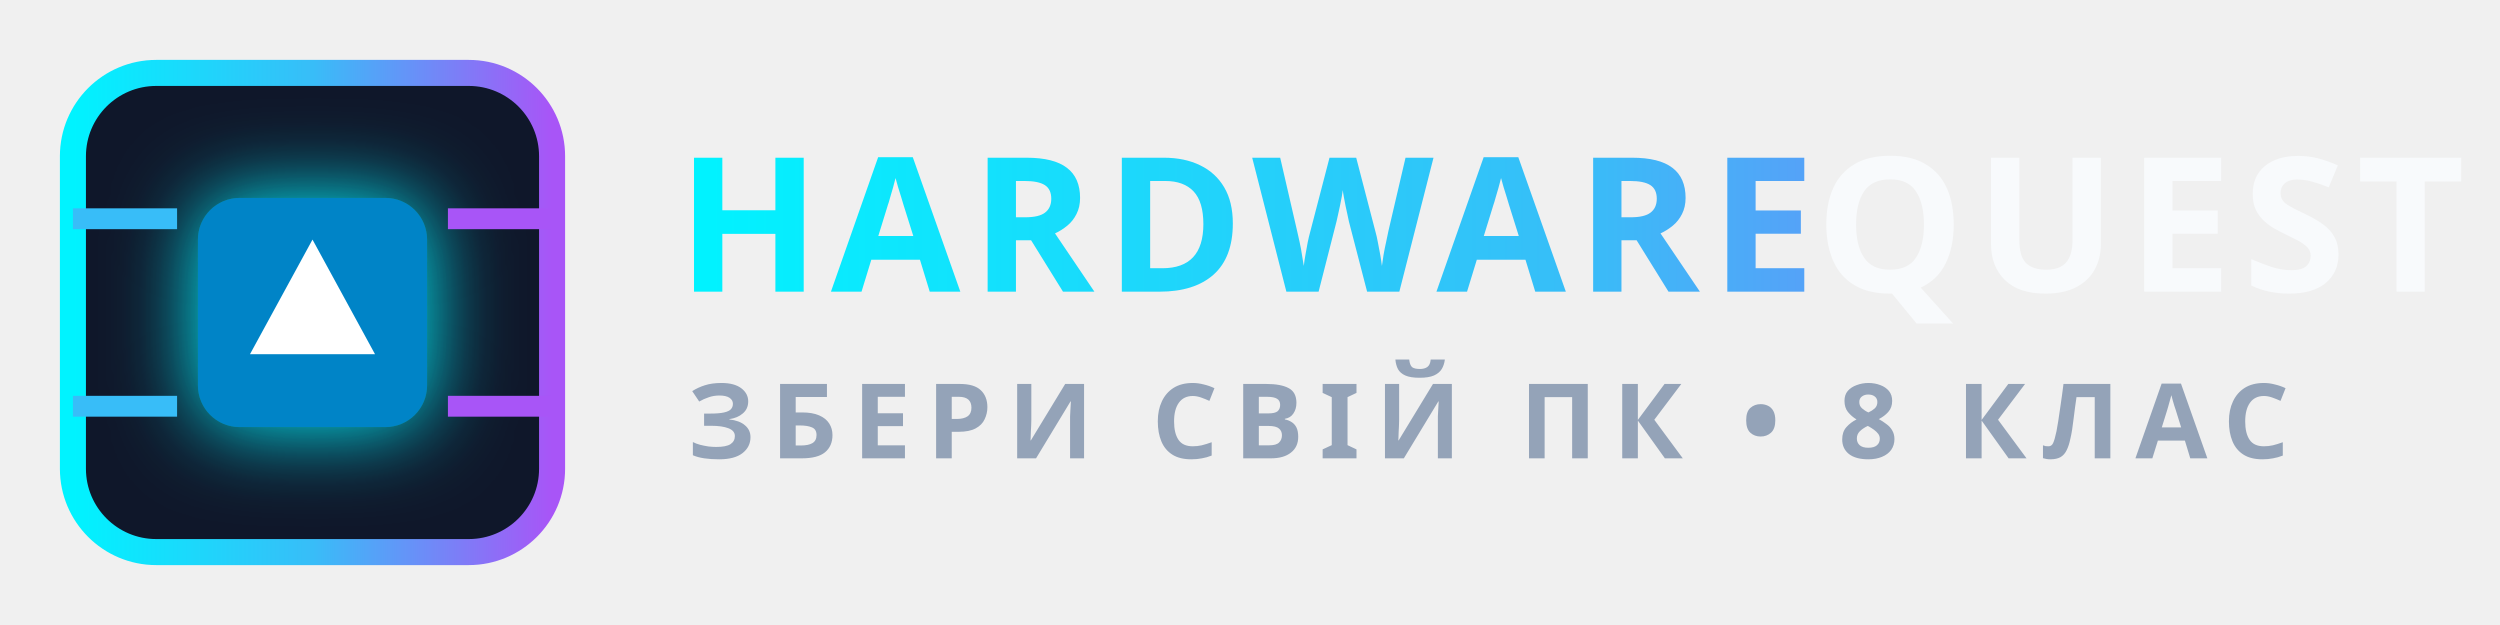
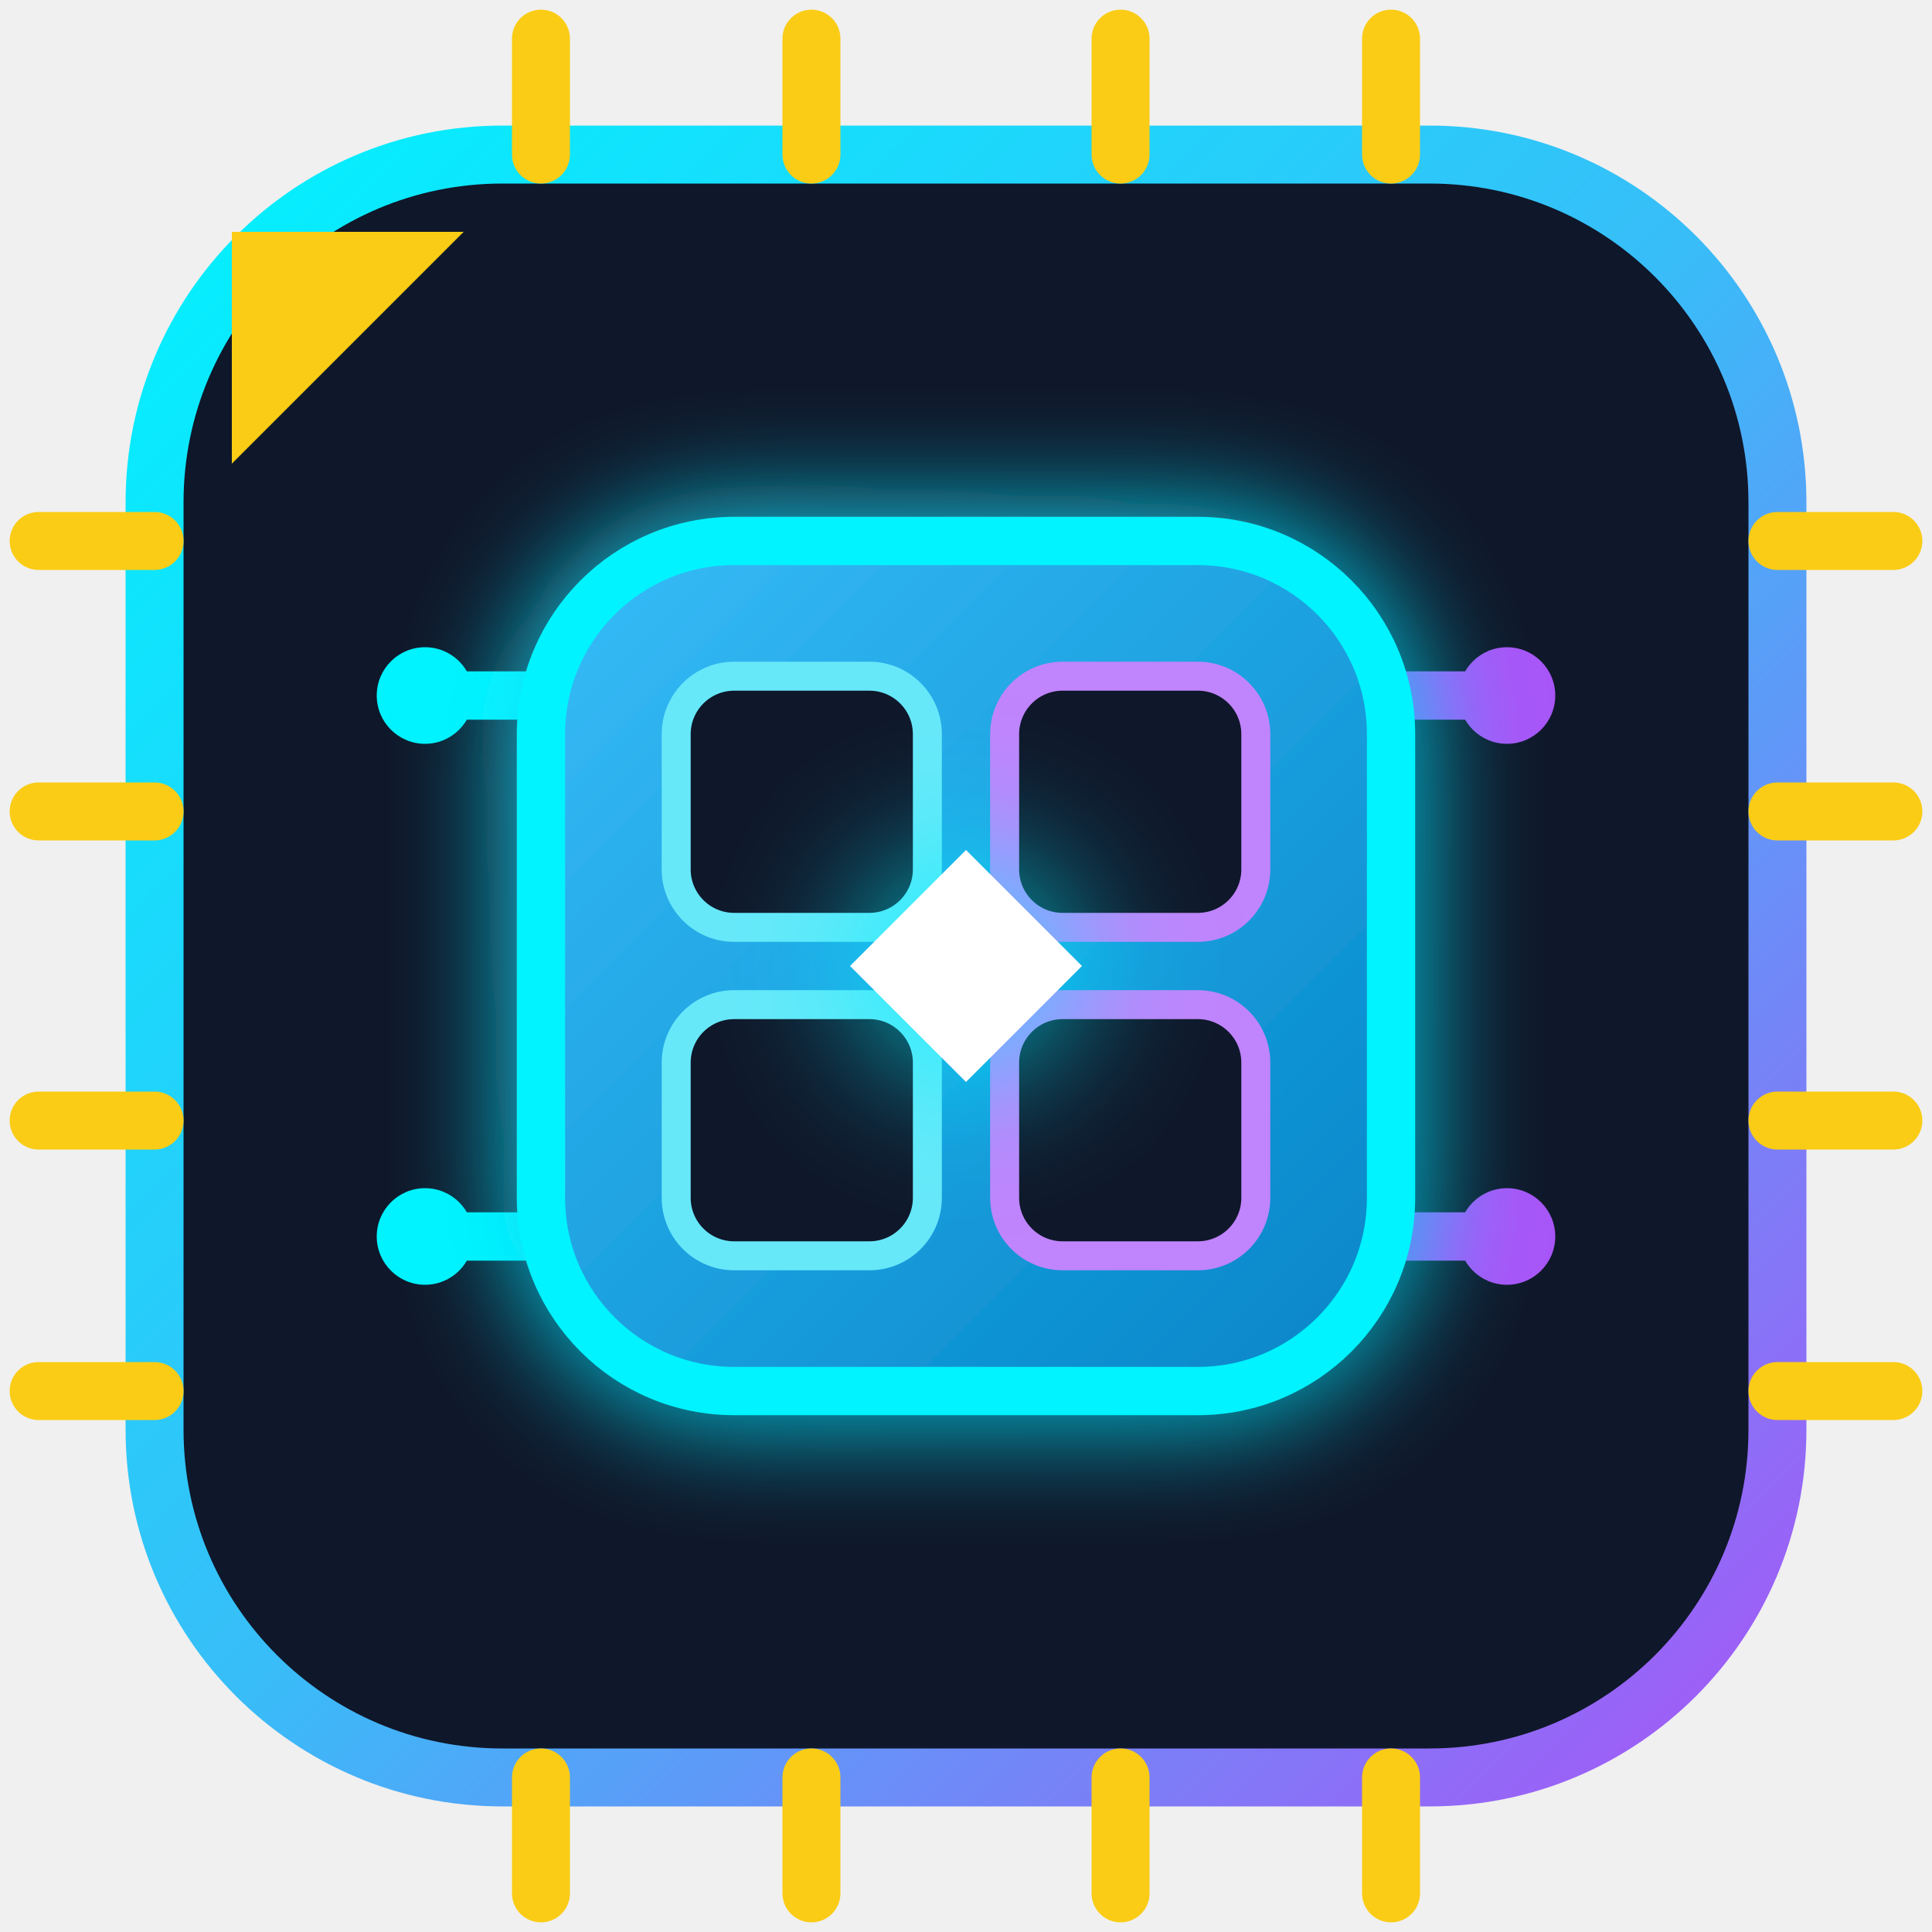
- <svg xmlns="http://www.w3.org/2000/svg" viewBox="0 0 240 60" width="100%" height="100%">
+ <svg xmlns="http://www.w3.org/2000/svg" viewBox="0 0 100 100" width="100%" height="100%">
  <defs>
-     <linearGradient id="logoGrad" x1="0%" y1="0%" x2="100%" y2="0%">
+     <linearGradient id="logoCyberGrad" x1="0%" y1="0%" x2="100%" y2="100%">
      <stop offset="0%" stop-color="#00f3ff" />
      <stop offset="50%" stop-color="#38bdf8" />
      <stop offset="100%" stop-color="#a855f7" />
    </linearGradient>
+     <linearGradient id="coreGlow" x1="0%" y1="0%" x2="100%" y2="100%">
+       <stop offset="0%" stop-color="#38bdf8" />
+       <stop offset="100%" stop-color="#0284c7" />
+     </linearGradient>
+     <filter id="neonGlow" x="-20%" y="-20%" width="140%" height="140%">
+       <feGaussianBlur stdDeviation="3" result="blur" />
+       <feComposite in="SourceGraphic" in2="blur" operator="over" />
+     </filter>
  </defs>
-   <g transform="translate(5, 5)">
-     <rect x="2" y="2" width="46" height="46" rx="8" fill="#0f172a" stroke="url(#logoGrad)" stroke-width="2.5" />
-     <rect x="14" y="14" width="22" height="22" rx="4" fill="#0284c7" filter="drop-shadow(0 0 4px #00f3ff)" />
-     <polygon points="25,18 31,29 19,29" fill="#ffffff" />
-     <line x1="2" y1="16" x2="12" y2="16" stroke="#38bdf8" stroke-width="2" />
-     <line x1="2" y1="34" x2="12" y2="34" stroke="#38bdf8" stroke-width="2" />
-     <line x1="38" y1="16" x2="48" y2="16" stroke="#a855f7" stroke-width="2" />
-     <line x1="38" y1="34" x2="48" y2="34" stroke="#a855f7" stroke-width="2" />
-   </g>
-   <text x="65" y="28" font-family="Montserrat, Segoe UI, sans-serif" font-weight="900" font-size="18" fill="url(#logoGrad)" letter-spacing="1">HARDWARE<tspan fill="#f8fafc">QUEST</tspan>
-   </text>
-   <text x="66" y="44" font-family="Segoe UI, sans-serif" font-weight="600" font-size="10" fill="#94a3b8" letter-spacing="1.5">ЗБЕРИ СВІЙ ПК • 8 КЛАС</text>
+   <rect x="8" y="8" width="84" height="84" rx="18" fill="#0f172a" stroke="url(#logoCyberGrad)" stroke-width="3" />
+   <line x1="28" y1="2" x2="28" y2="8" stroke="#facc15" stroke-width="3" stroke-linecap="round" />
+   <line x1="42" y1="2" x2="42" y2="8" stroke="#facc15" stroke-width="3" stroke-linecap="round" />
+   <line x1="58" y1="2" x2="58" y2="8" stroke="#facc15" stroke-width="3" stroke-linecap="round" />
+   <line x1="72" y1="2" x2="72" y2="8" stroke="#facc15" stroke-width="3" stroke-linecap="round" />
+   <line x1="28" y1="92" x2="28" y2="98" stroke="#facc15" stroke-width="3" stroke-linecap="round" />
+   <line x1="42" y1="92" x2="42" y2="98" stroke="#facc15" stroke-width="3" stroke-linecap="round" />
+   <line x1="58" y1="92" x2="58" y2="98" stroke="#facc15" stroke-width="3" stroke-linecap="round" />
+   <line x1="72" y1="92" x2="72" y2="98" stroke="#facc15" stroke-width="3" stroke-linecap="round" />
+   <line x1="2" y1="28" x2="8" y2="28" stroke="#facc15" stroke-width="3" stroke-linecap="round" />
+   <line x1="2" y1="42" x2="8" y2="42" stroke="#facc15" stroke-width="3" stroke-linecap="round" />
+   <line x1="2" y1="58" x2="8" y2="58" stroke="#facc15" stroke-width="3" stroke-linecap="round" />
+   <line x1="2" y1="72" x2="8" y2="72" stroke="#facc15" stroke-width="3" stroke-linecap="round" />
+   <line x1="92" y1="28" x2="98" y2="28" stroke="#facc15" stroke-width="3" stroke-linecap="round" />
+   <line x1="92" y1="42" x2="98" y2="42" stroke="#facc15" stroke-width="3" stroke-linecap="round" />
+   <line x1="92" y1="58" x2="98" y2="58" stroke="#facc15" stroke-width="3" stroke-linecap="round" />
+   <line x1="92" y1="72" x2="98" y2="72" stroke="#facc15" stroke-width="3" stroke-linecap="round" />
+   <polygon points="12,24 24,12 12,12" fill="#facc15" />
+   <path d="M22 36 H32 V46" stroke="#00f3ff" stroke-width="2.5" fill="none" stroke-linecap="round" stroke-linejoin="round" />
+   <circle cx="22" cy="36" r="2.5" fill="#00f3ff" />
+   <path d="M78 36 H68 V46" stroke="#a855f7" stroke-width="2.5" fill="none" stroke-linecap="round" stroke-linejoin="round" />
+   <circle cx="78" cy="36" r="2.5" fill="#a855f7" />
+   <path d="M22 64 H32 V54" stroke="#00f3ff" stroke-width="2.5" fill="none" stroke-linecap="round" stroke-linejoin="round" />
+   <circle cx="22" cy="64" r="2.5" fill="#00f3ff" />
+   <path d="M78 64 H68 V54" stroke="#a855f7" stroke-width="2.5" fill="none" stroke-linecap="round" stroke-linejoin="round" />
+   <circle cx="78" cy="64" r="2.5" fill="#a855f7" />
+   <rect x="28" y="28" width="44" height="44" rx="10" fill="url(#coreGlow)" stroke="#00f3ff" stroke-width="2.5" filter="url(#neonGlow)" />
+   <rect x="35" y="35" width="13" height="13" rx="3" fill="#0f172a" stroke="#67e8f9" stroke-width="1.5" />
+   <rect x="52" y="35" width="13" height="13" rx="3" fill="#0f172a" stroke="#c084fc" stroke-width="1.5" />
+   <rect x="35" y="52" width="13" height="13" rx="3" fill="#0f172a" stroke="#67e8f9" stroke-width="1.5" />
+   <rect x="52" y="52" width="13" height="13" rx="3" fill="#0f172a" stroke="#c084fc" stroke-width="1.5" />
+   <polygon points="50,44 56,50 50,56 44,50" fill="#ffffff" filter="drop-shadow(0 0 4px #00f3ff)" />
</svg>
